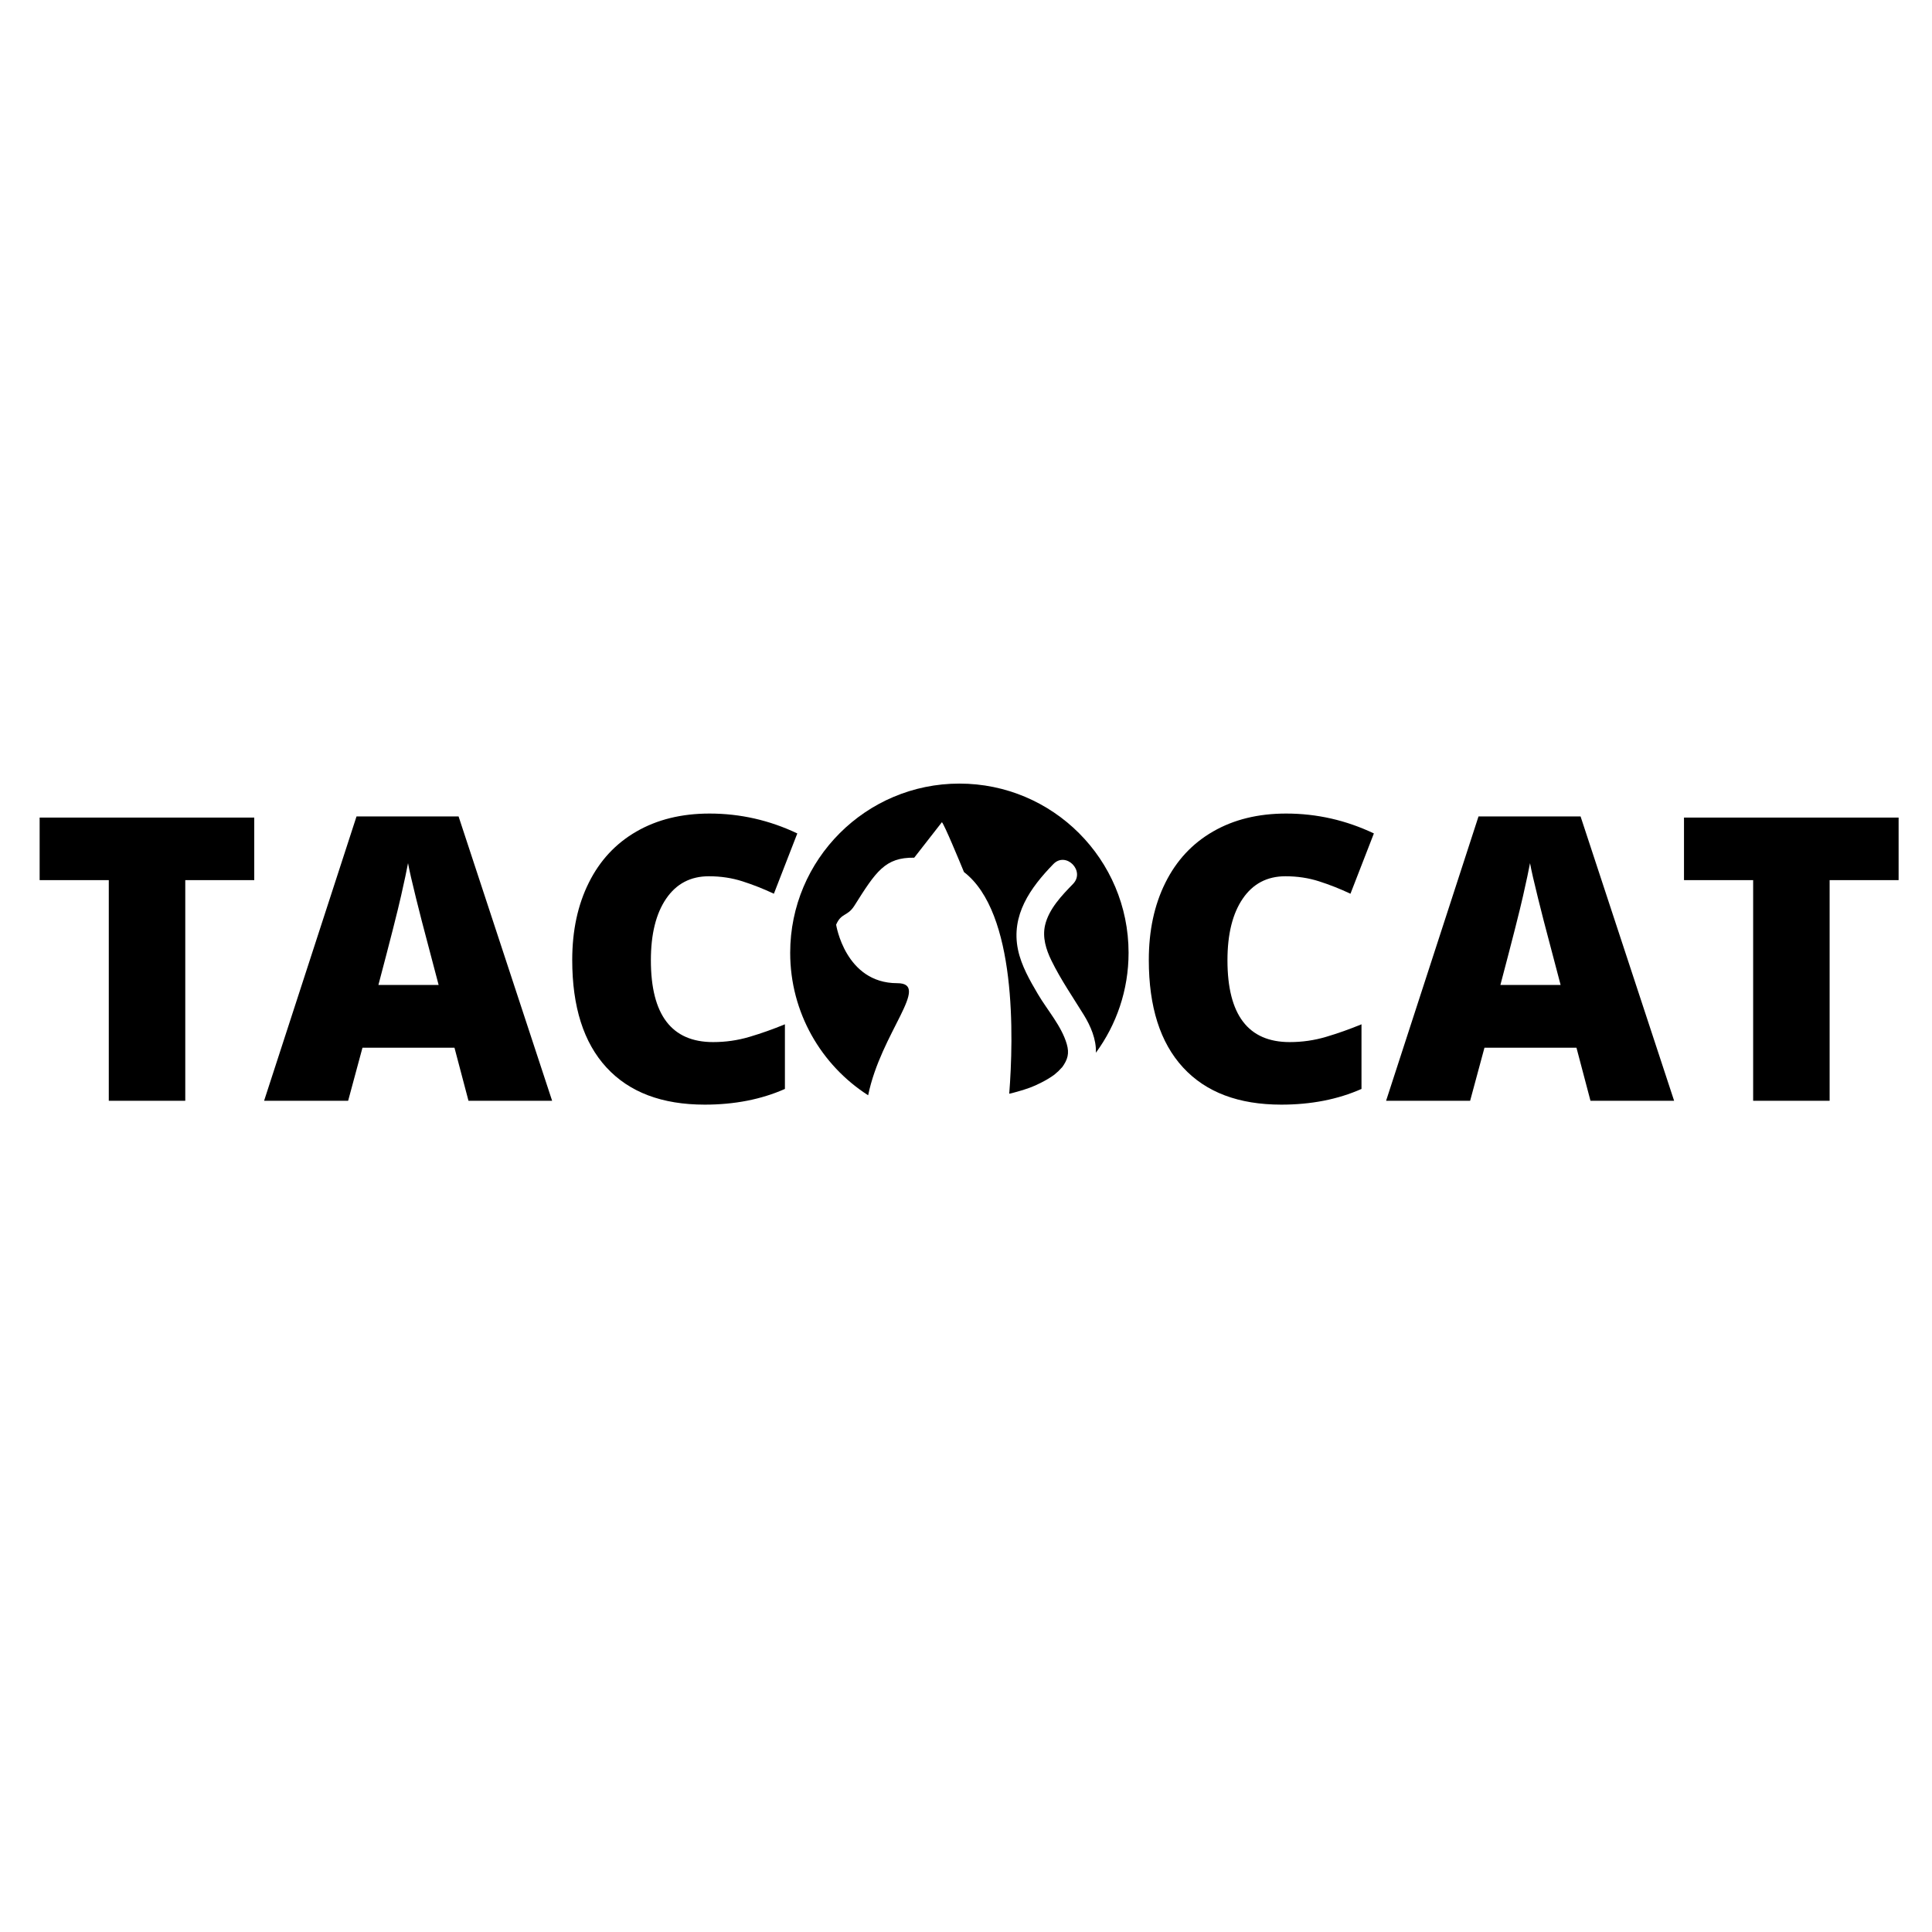
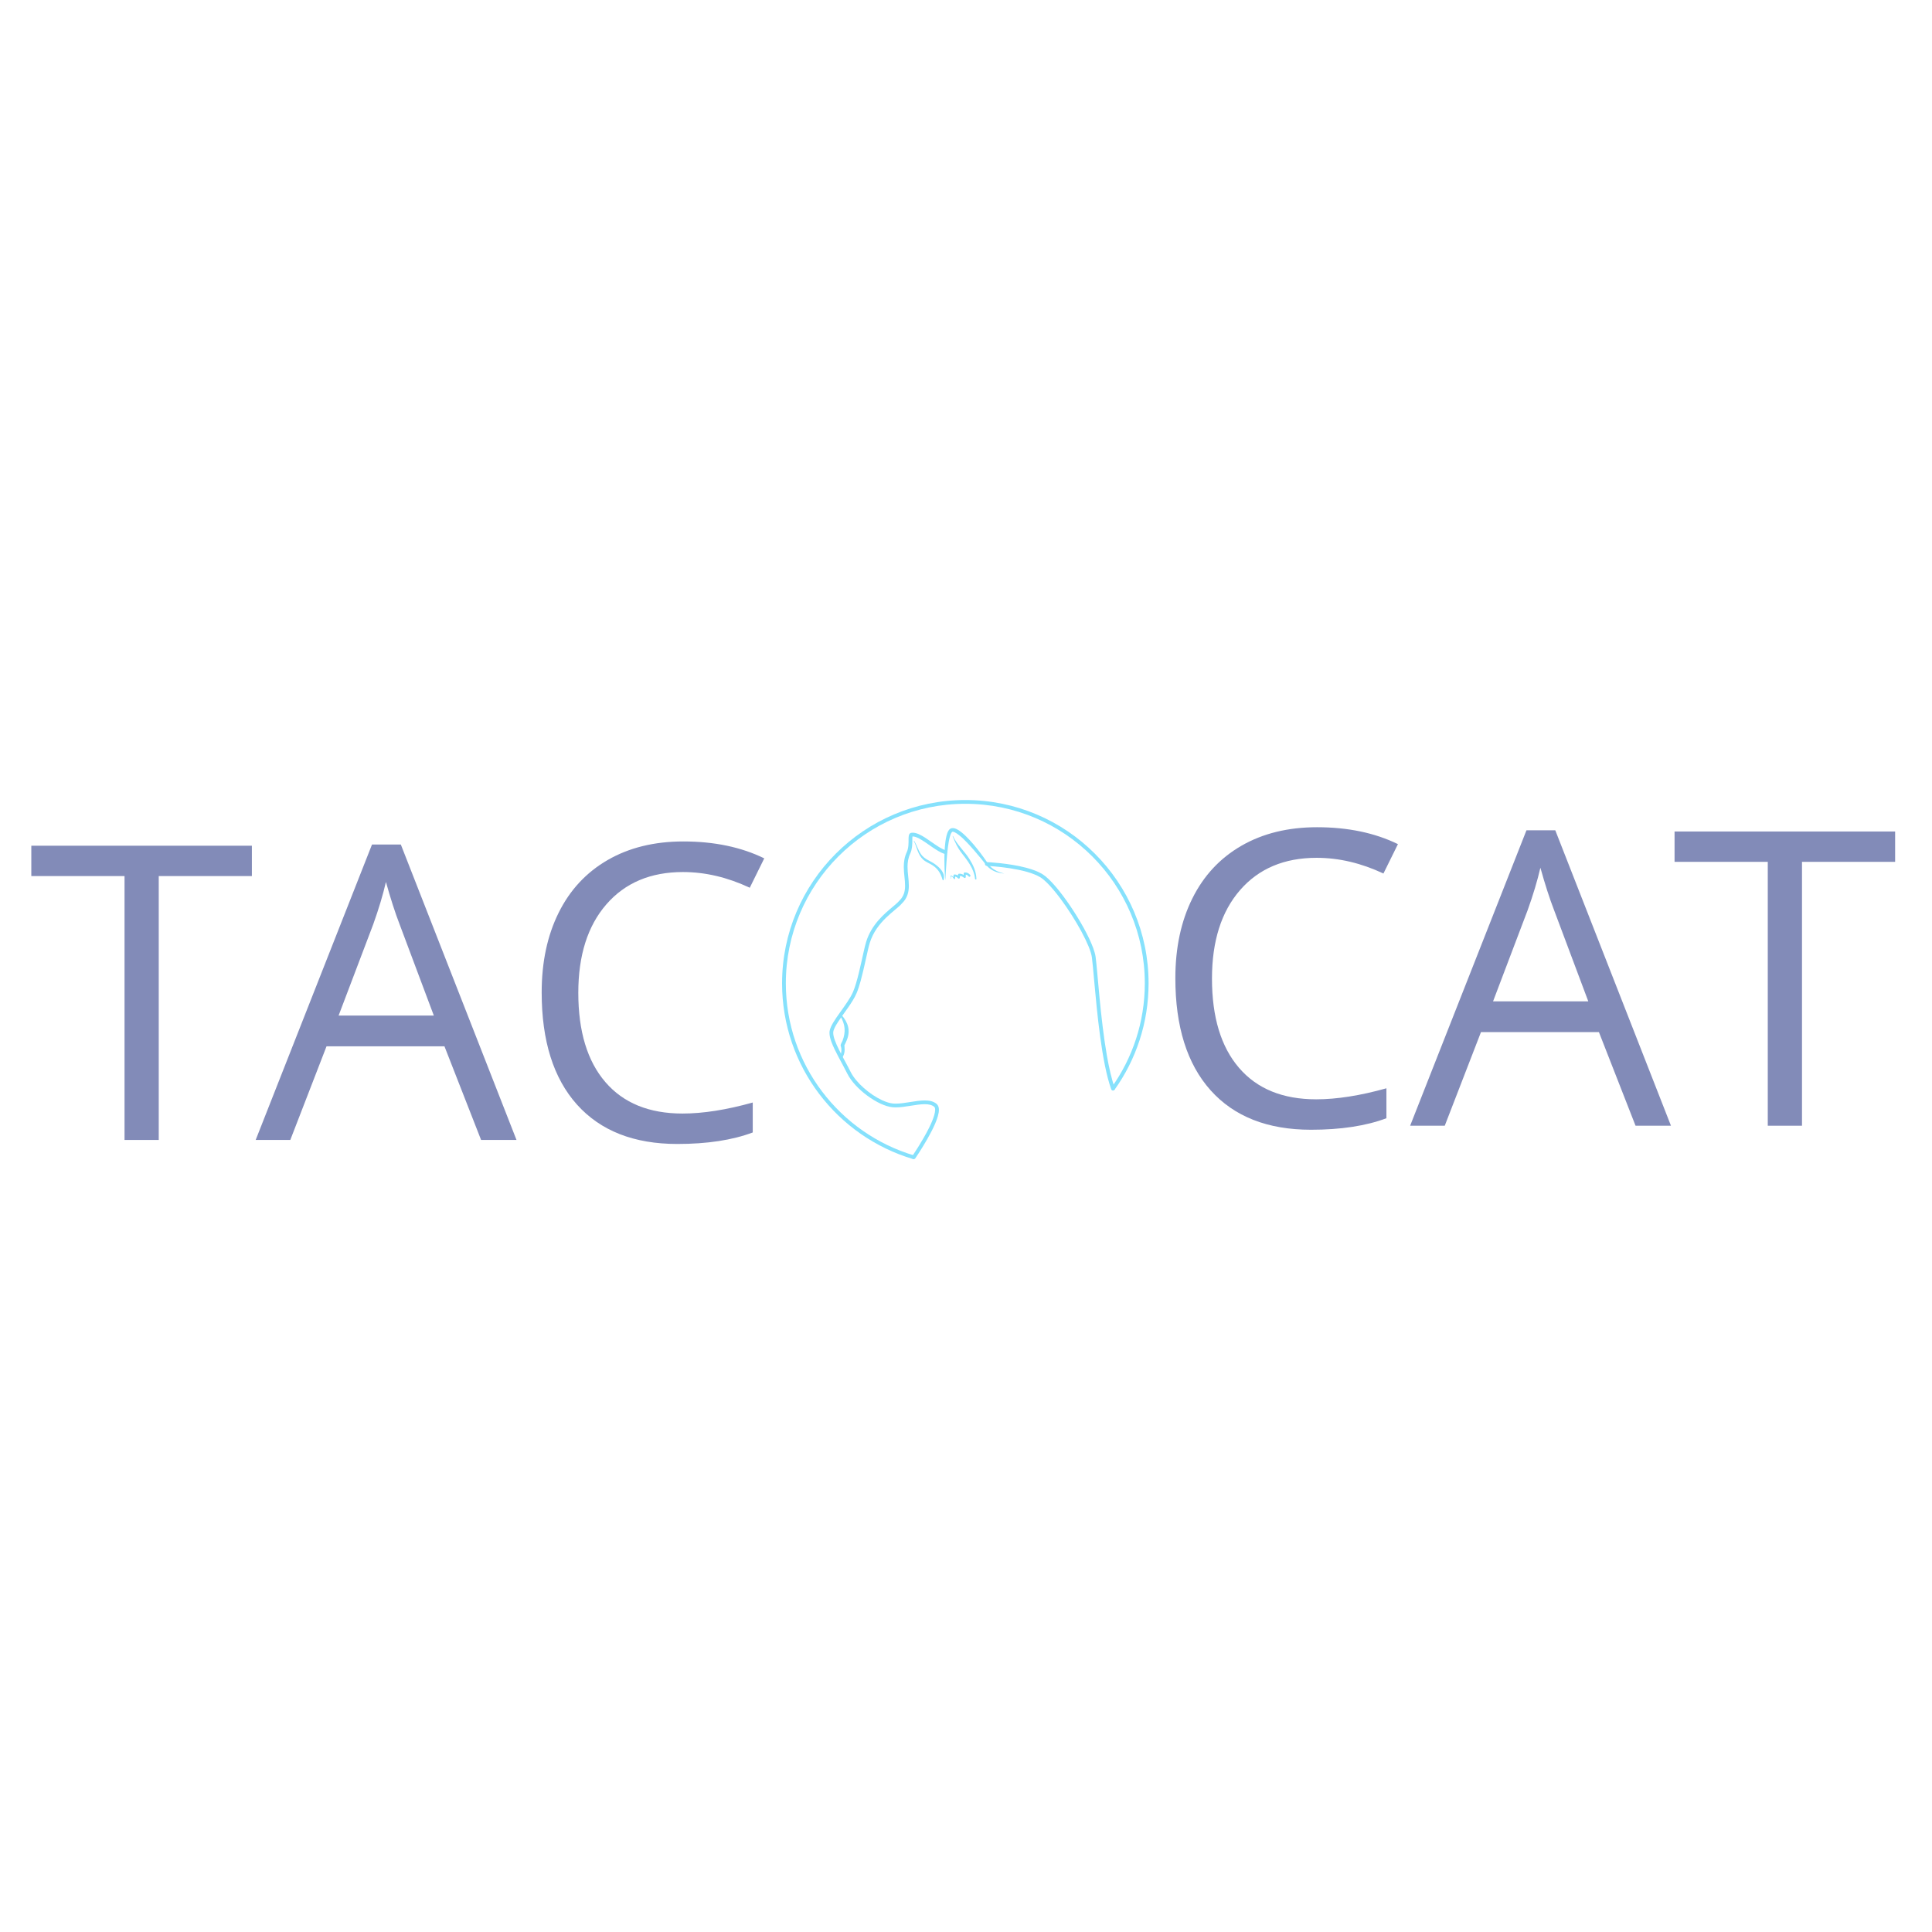
- <svg xmlns="http://www.w3.org/2000/svg" xmlns:xlink="http://www.w3.org/1999/xlink" width="375pt" height="375pt" viewBox="0 0 375 375" version="1.2">
+ <svg xmlns="http://www.w3.org/2000/svg" width="375pt" zoomAndPan="magnify" viewBox="0 0 375 375" height="375pt" preserveAspectRatio="xMidYMid meet" version="1.2">
  <defs>
-     <g>
-       <symbol overflow="visible" id="glyph0-0">
-         <path style="stroke:none;" d="M 6.547 -54.969 L 38.203 -54.969 L 38.203 0 L 6.547 0 Z M 10.484 -3.906 L 34.25 -3.906 L 34.25 -51.062 L 10.484 -51.062 Z M 10.484 -3.906 " />
-       </symbol>
-       <symbol overflow="visible" id="glyph0-1">
-         <path style="stroke:none;" d="M 30.188 0 L 15.344 0 L 15.344 -42.828 L 1.922 -42.828 L 1.922 -54.969 L 43.578 -54.969 L 43.578 -42.828 L 30.188 -42.828 Z M 30.188 0 " />
-       </symbol>
-       <symbol overflow="visible" id="glyph0-2">
-         <path style="stroke:none;" d="M 39.672 0 L 36.953 -10.297 L 19.094 -10.297 L 16.312 0 L 0 0 L 17.938 -55.188 L 37.75 -55.188 L 55.906 0 Z M 33.875 -22.484 L 31.5 -31.5 C 30.957 -33.508 30.289 -36.102 29.5 -39.281 C 28.707 -42.469 28.188 -44.75 27.938 -46.125 C 27.707 -44.852 27.258 -42.75 26.594 -39.812 C 25.938 -36.883 24.469 -31.109 22.188 -22.484 Z M 33.875 -22.484 " />
-       </symbol>
-       <symbol overflow="visible" id="glyph0-3">
-         <path style="stroke:none;" d="M 30.422 -43.578 C 26.879 -43.578 24.117 -42.129 22.141 -39.234 C 20.16 -36.336 19.172 -32.348 19.172 -27.266 C 19.172 -16.68 23.195 -11.391 31.25 -11.391 C 33.676 -11.391 36.031 -11.727 38.312 -12.406 C 40.594 -13.082 42.883 -13.895 45.188 -14.844 L 45.188 -2.297 C 40.602 -0.266 35.414 0.75 29.625 0.75 C 21.332 0.75 14.973 -1.656 10.547 -6.469 C 6.117 -11.281 3.906 -18.234 3.906 -27.328 C 3.906 -33.023 4.977 -38.023 7.125 -42.328 C 9.27 -46.641 12.352 -49.953 16.375 -52.266 C 20.395 -54.586 25.125 -55.75 30.562 -55.75 C 36.508 -55.75 42.188 -54.461 47.594 -51.891 L 43.047 -40.188 C 41.016 -41.145 38.984 -41.945 36.953 -42.594 C 34.922 -43.25 32.742 -43.578 30.422 -43.578 Z M 30.422 -43.578 " />
-       </symbol>
+     <g />
+     <clipPath xml:id="clip1" id="clip1">
+       <path d="M 151.758 155.277 L 223 155.277 L 223 225 L 151.758 225 Z M 151.758 155.277 " />
+     </clipPath>
+   </defs>
+   <g xml:id="surface1" id="surface1">
+     <path style=" stroke:none;fill-rule:nonzero;fill:rgb(52.55%,88.239%,98.819%);fill-opacity:1;" d="M 177.656 224.836 C 177.656 224.832 178.793 223.18 179.93 221.191 C 180.504 220.195 181.074 219.117 181.508 218.109 C 181.723 217.605 181.906 217.117 182.035 216.668 C 182.164 216.215 182.242 215.797 182.242 215.414 C 182.242 215.195 182.215 214.988 182.148 214.793 C 182.082 214.598 181.969 214.418 181.809 214.277 C 181.496 214.012 181.129 213.84 180.738 213.734 C 180.344 213.633 179.922 213.594 179.484 213.594 C 178.59 213.594 177.613 213.754 176.641 213.91 C 175.672 214.062 174.707 214.215 173.867 214.215 C 173.684 214.215 173.504 214.207 173.332 214.191 C 172.727 214.137 171.984 213.91 171.199 213.543 C 170.023 213 168.758 212.152 167.66 211.176 C 166.559 210.203 165.629 209.102 165.113 208.066 C 164.414 206.668 163.559 205.176 162.883 203.82 C 162.543 203.141 162.254 202.5 162.047 201.926 C 161.84 201.355 161.727 200.855 161.727 200.48 C 161.727 200.398 161.734 200.32 161.742 200.254 C 161.766 200.086 161.832 199.879 161.938 199.641 C 162.117 199.223 162.418 198.723 162.777 198.18 C 163.32 197.367 164 196.457 164.637 195.535 C 165.273 194.613 165.871 193.684 166.25 192.805 C 166.531 192.141 166.797 191.324 167.043 190.438 C 167.41 189.105 167.742 187.617 168.039 186.281 C 168.336 184.941 168.598 183.746 168.816 183.035 C 169.461 180.926 170.73 179.344 171.98 178.129 C 172.605 177.52 173.227 177.004 173.762 176.555 C 174.297 176.105 174.746 175.734 175.043 175.375 L 174.758 175.145 L 175.012 175.406 C 175.562 174.883 175.922 174.312 176.129 173.719 C 176.34 173.125 176.406 172.516 176.406 171.906 C 176.406 170.695 176.152 169.465 176.152 168.242 C 176.156 167.383 176.273 166.539 176.672 165.688 C 177.059 164.855 177.074 163.941 177.082 163.242 C 177.082 162.898 177.078 162.598 177.102 162.422 C 177.105 162.379 177.113 162.344 177.121 162.32 L 177.129 162.285 L 177.133 162.285 L 177.012 162.223 L 177.094 162.324 C 177.121 162.305 177.129 162.285 177.133 162.285 L 177.012 162.223 L 177.094 162.324 L 176.973 162.168 L 177 162.367 C 177.031 162.363 177.07 162.344 177.094 162.324 L 176.973 162.168 L 177 162.367 C 177.047 162.359 177.098 162.355 177.152 162.355 C 177.48 162.352 177.922 162.5 178.41 162.758 C 179.152 163.145 179.996 163.766 180.844 164.352 C 181.695 164.938 182.543 165.492 183.363 165.75 C 183.555 165.809 183.762 165.703 183.82 165.508 C 183.879 165.316 183.773 165.113 183.582 165.051 C 183.137 164.914 182.621 164.641 182.082 164.297 C 181.273 163.789 180.41 163.133 179.578 162.598 C 179.16 162.332 178.75 162.094 178.348 161.918 C 177.941 161.742 177.547 161.625 177.152 161.625 C 177.066 161.625 176.98 161.633 176.895 161.645 C 176.805 161.656 176.707 161.695 176.637 161.754 C 176.57 161.809 176.523 161.875 176.488 161.934 C 176.43 162.051 176.402 162.16 176.387 162.273 C 176.355 162.473 176.355 162.691 176.352 162.938 C 176.352 163.305 176.355 163.727 176.312 164.152 C 176.273 164.578 176.184 165.004 176.012 165.379 C 175.555 166.348 175.426 167.32 175.426 168.242 C 175.426 169.559 175.68 170.797 175.676 171.906 C 175.676 172.465 175.617 172.984 175.441 173.473 C 175.27 173.961 174.984 174.426 174.508 174.879 L 174.477 174.91 C 174.258 175.18 173.828 175.551 173.293 175.996 C 172.492 176.664 171.461 177.523 170.496 178.633 C 169.535 179.746 168.637 181.121 168.117 182.82 C 167.961 183.332 167.793 184.035 167.613 184.84 C 167.336 186.051 167.031 187.504 166.688 188.891 C 166.348 190.273 165.973 191.594 165.578 192.516 C 165.059 193.73 164 195.184 163.031 196.539 C 162.547 197.215 162.086 197.871 161.727 198.477 C 161.547 198.781 161.391 199.07 161.27 199.348 C 161.148 199.625 161.059 199.891 161.023 200.148 C 161.004 200.258 161 200.367 161 200.48 C 161 200.992 161.141 201.559 161.359 202.176 C 161.691 203.098 162.211 204.133 162.773 205.199 C 163.336 206.266 163.945 207.363 164.461 208.395 C 165.234 209.934 166.727 211.477 168.371 212.691 C 169.195 213.297 170.059 213.816 170.895 214.207 C 171.73 214.594 172.539 214.852 173.266 214.918 C 173.465 214.938 173.664 214.945 173.867 214.945 C 174.793 214.945 175.785 214.785 176.758 214.629 C 177.727 214.473 178.676 214.324 179.484 214.324 C 179.879 214.324 180.242 214.359 180.551 214.441 C 180.859 214.523 181.121 214.652 181.332 214.832 C 181.387 214.879 181.426 214.938 181.461 215.031 C 181.492 215.125 181.512 215.254 181.512 215.414 C 181.512 215.691 181.449 216.055 181.332 216.465 C 181.125 217.184 180.754 218.055 180.316 218.938 C 179.652 220.27 178.836 221.645 178.188 222.684 C 177.859 223.203 177.578 223.637 177.375 223.941 C 177.273 224.098 177.191 224.219 177.137 224.297 C 177.082 224.379 177.051 224.422 177.051 224.422 C 176.938 224.59 176.98 224.816 177.148 224.93 C 177.312 225.043 177.539 225.004 177.656 224.836 " />
+     <path style=" stroke:none;fill-rule:nonzero;fill:rgb(52.55%,88.239%,98.819%);fill-opacity:1;" d="M 183.48 170.859 C 183.48 170.859 183.441 170.492 183.398 169.844 C 183.359 169.195 183.309 168.266 183.309 167.152 C 183.305 166.594 183.309 165.988 183.34 165.348 C 183.371 164.707 183.41 164.031 183.508 163.328 C 183.559 162.977 183.617 162.621 183.707 162.258 C 183.805 161.891 183.891 161.523 184.164 161.133 C 184.234 161.039 184.324 160.938 184.461 160.855 C 184.492 160.836 184.531 160.816 184.57 160.801 L 184.598 160.789 L 184.613 160.781 C 184.582 160.789 184.676 160.766 184.668 160.77 L 184.699 160.762 L 184.77 160.746 C 184.789 160.742 184.809 160.738 184.855 160.738 C 184.93 160.734 185.016 160.734 185.086 160.742 L 185.262 160.773 C 185.375 160.805 185.48 160.84 185.578 160.883 C 185.969 161.055 186.289 161.285 186.598 161.52 C 187.199 162.004 187.727 162.539 188.234 163.078 C 188.738 163.617 189.199 164.18 189.641 164.723 C 190.078 165.262 190.484 165.805 190.859 166.324 C 191.047 166.582 191.227 166.836 191.398 167.086 C 191.48 167.211 191.562 167.332 191.645 167.453 L 191.703 167.543 L 191.719 167.566 L 191.73 167.578 L 191.762 167.625 C 191.801 167.68 191.844 167.738 191.883 167.793 C 192.199 168.207 192.578 168.531 192.949 168.766 C 193.32 169 193.672 169.164 193.973 169.273 C 194.574 169.496 194.949 169.547 194.949 169.547 C 194.949 169.547 194.855 169.547 194.68 169.531 C 194.508 169.516 194.25 169.492 193.93 169.414 C 193.613 169.336 193.227 169.219 192.812 169.008 C 192.395 168.801 191.949 168.496 191.555 168.055 C 191.512 168 191.465 167.945 191.418 167.895 L 191.383 167.852 L 191.344 167.805 L 191.277 167.719 C 191.188 167.605 191.098 167.492 191.004 167.375 C 190.816 167.141 190.625 166.902 190.426 166.656 C 190.023 166.164 189.594 165.656 189.145 165.133 C 188.695 164.609 188.215 164.086 187.723 163.562 C 187.227 163.043 186.703 162.531 186.145 162.094 C 185.867 161.875 185.582 161.672 185.297 161.543 C 185.227 161.512 185.156 161.488 185.09 161.469 L 184.996 161.449 L 184.953 161.441 C 184.953 161.434 184.926 161.438 184.902 161.445 L 184.836 161.457 L 184.805 161.465 C 184.789 161.465 184.879 161.445 184.84 161.453 L 184.824 161.461 C 184.801 161.473 184.762 161.508 184.727 161.559 C 184.57 161.766 184.453 162.109 184.363 162.426 C 184.27 162.754 184.203 163.094 184.145 163.43 C 183.914 164.773 183.812 166.066 183.723 167.168 C 183.641 168.27 183.582 169.195 183.543 169.844 C 183.504 170.492 183.48 170.859 183.48 170.859 " />
+     <path style=" stroke:none;fill-rule:nonzero;fill:rgb(52.55%,88.239%,98.819%);fill-opacity:1;" d="M 191.527 168.062 C 191.527 168.062 191.555 168.066 191.609 168.066 C 192.016 168.09 193.895 168.199 196.035 168.531 C 197.102 168.699 198.234 168.918 199.277 169.211 C 200.316 169.504 201.27 169.867 201.961 170.301 C 202.32 170.523 202.754 170.883 203.223 171.344 C 204.043 172.152 204.98 173.277 205.926 174.555 C 207.34 176.465 208.773 178.723 209.891 180.789 C 210.445 181.82 210.922 182.809 211.281 183.676 C 211.637 184.547 211.867 185.301 211.938 185.848 C 212.059 186.742 212.199 188.371 212.383 190.398 C 212.656 193.445 213.023 197.414 213.547 201.258 C 214.074 205.109 214.758 208.832 215.688 211.438 C 215.754 211.629 215.961 211.727 216.152 211.66 C 216.344 211.59 216.441 211.383 216.375 211.191 C 215.777 209.523 215.273 207.316 214.848 204.902 C 214.215 201.281 213.758 197.18 213.418 193.645 C 213.246 191.875 213.102 190.25 212.98 188.891 C 212.859 187.535 212.754 186.449 212.66 185.75 C 212.594 185.254 212.434 184.676 212.195 184.027 C 211.371 181.766 209.629 178.648 207.738 175.855 C 206.793 174.461 205.812 173.148 204.887 172.07 C 203.961 170.992 203.098 170.148 202.348 169.68 C 201.508 169.16 200.422 168.762 199.258 168.449 C 197.512 167.98 195.594 167.703 194.105 167.543 C 192.617 167.379 191.562 167.336 191.559 167.336 C 191.355 167.324 191.188 167.48 191.176 167.684 C 191.168 167.883 191.324 168.055 191.527 168.062 " />
+     <path style=" stroke:none;fill-rule:nonzero;fill:rgb(52.55%,88.239%,98.819%);fill-opacity:1;" d="M 163.105 197.207 C 164.066 198.84 164.195 200.27 163.531 202.023 C 163.445 202.25 163.09 202.738 163.188 203.016 C 163.457 203.773 163.258 204.504 163.055 205.246 C 162.996 205.469 163.277 205.555 163.402 205.395 C 163.887 204.762 164.004 204.062 163.922 203.277 C 163.898 203.059 163.953 202.797 163.832 203.031 C 164.027 202.652 164.211 202.266 164.371 201.867 C 165.113 200.043 164.625 198.457 163.348 197.02 C 163.227 196.887 163.02 197.059 163.105 197.207 " />
+     <path style=" stroke:none;fill-rule:nonzero;fill:rgb(52.55%,88.239%,98.819%);fill-opacity:1;" d="M 188.312 169.828 C 188.008 169.492 187.715 169.324 187.258 169.34 C 187.156 169.344 187.039 169.434 187.051 169.547 C 187.062 169.641 187.059 169.734 187.051 169.828 C 186.785 169.668 186.508 169.574 186.164 169.586 C 186.055 169.586 185.949 169.676 185.957 169.789 C 185.957 169.84 185.945 169.887 185.941 169.934 C 185.742 169.805 185.527 169.738 185.25 169.734 C 185.156 169.73 185.07 169.816 185.07 169.91 C 185.074 170.02 185.078 170.117 185.082 170.215 C 184.938 170.109 184.781 170.02 184.605 169.93 C 184.57 169.914 184.535 169.934 184.531 169.973 C 184.512 170.156 184.496 170.336 184.484 170.52 C 184.48 170.566 184.559 170.566 184.555 170.52 C 184.543 169.688 184.984 170.328 185.145 170.582 C 185.207 170.684 185.383 170.648 185.375 170.52 C 185.371 170.391 185.391 170.262 185.406 170.137 C 185.617 170.199 185.801 170.309 185.957 170.484 C 186.055 170.594 186.27 170.543 186.301 170.391 C 186.324 170.254 186.344 170.137 186.355 170.012 C 186.66 170.051 186.898 170.195 187.152 170.395 C 187.273 170.484 187.477 170.363 187.461 170.215 C 187.445 170.066 187.457 169.918 187.461 169.77 C 187.699 169.812 187.887 169.926 188.023 170.117 C 188.203 170.312 188.492 170.023 188.312 169.828 " />
+     <path style=" stroke:none;fill-rule:nonzero;fill:rgb(52.55%,88.239%,98.819%);fill-opacity:1;" d="M 188.16 166.727 C 187.215 165.215 185.703 163.914 184.977 162.289 C 184.961 162.254 184.895 162.277 184.91 162.316 C 185.371 163.488 185.852 164.539 186.625 165.539 C 187.805 167.062 189.055 168.594 189.25 170.582 C 189.266 170.754 189.527 170.762 189.523 170.582 C 189.469 169.141 188.914 167.938 188.16 166.727 " />
+     <path style=" stroke:none;fill-rule:nonzero;fill:rgb(52.55%,88.239%,98.819%);fill-opacity:1;" d="M 181.484 167.738 C 180.551 167.059 179.465 166.809 178.77 165.812 C 178.227 165.035 177.949 164.023 177.438 163.203 C 177.414 163.16 177.352 163.195 177.375 163.238 C 178.02 164.5 178.102 165.848 179.191 166.852 C 179.676 167.301 180.379 167.555 180.938 167.906 C 182.062 168.613 182.605 169.539 182.961 170.789 C 182.988 170.887 183.133 170.891 183.16 170.789 C 183.508 169.461 182.473 168.465 181.484 167.738 " />
+     <g clip-rule="nonzero" clip-path="url(#clip1)">
+       <path style=" stroke:none;fill-rule:nonzero;fill:rgb(52.55%,88.239%,98.819%);fill-opacity:1;" d="M 177.457 224.281 C 163.047 220.008 152.531 206.664 152.531 190.863 C 152.531 181.238 156.43 172.527 162.734 166.223 C 169.039 159.914 177.746 156.016 187.371 156.016 C 196.992 156.016 205.699 159.914 212.004 166.223 C 218.309 172.527 222.207 181.238 222.207 190.863 C 222.207 198.41 219.809 205.395 215.734 211.102 L 216.328 211.527 C 220.488 205.703 222.938 198.566 222.938 190.863 C 222.938 171.211 207.012 155.285 187.371 155.285 C 167.727 155.285 151.801 171.211 151.801 190.863 C 151.801 206.996 162.535 220.621 177.25 224.98 L 177.457 224.281 " />
    </g>
-   </defs>
-   <g id="surface1">
-     <path style=" stroke:none;fill-rule:nonzero;fill:rgb(0%,0%,0%);fill-opacity:1;" d="M 174.152 190.836 C 164.055 190.836 162.293 179.48 162.293 179.48 C 163.301 177.137 164.488 177.93 165.836 175.797 C 170.012 169.172 171.789 166.398 177.449 166.477 L 182.824 159.586 C 183.305 160.066 186.301 167.301 187.105 169.262 C 197.348 177.133 196.742 201.352 195.891 212.297 C 196.418 212.176 196.945 212.039 197.461 211.891 C 199.344 211.355 200.516 210.945 202.004 210.184 C 202.93 209.715 203.84 209.199 204.676 208.574 C 204.625 208.605 205.305 208.035 205.449 207.895 C 205.598 207.75 206.293 206.98 206.129 207.203 C 207.246 205.664 207.59 204.477 207.055 202.637 C 206.039 199.152 203.305 196.09 201.477 192.992 C 199.898 190.316 198.238 187.422 197.594 184.348 C 196.191 177.637 199.98 172.324 204.457 167.715 C 206.898 165.199 210.707 169.062 208.273 171.57 C 206.094 173.812 203.594 176.41 202.852 179.559 C 202.301 181.918 203.02 184.277 204.082 186.445 C 205.887 190.129 208.219 193.512 210.367 196.992 C 211.684 199.129 212.82 201.754 212.711 204.336 C 216.699 198.898 219.055 192.191 219.055 184.934 C 219.055 166.801 204.352 152.094 186.215 152.094 C 168.082 152.098 153.375 166.801 153.375 184.934 C 153.375 196.551 159.406 206.758 168.508 212.594 C 170.992 200.418 180.816 190.836 174.152 190.836 " />
-     <path style=" stroke:none;fill-rule:nonzero;fill:rgb(0%,0%,0%);fill-opacity:1;" d="M 185.824 217.766 C 185.953 217.77 186.082 217.773 186.215 217.773 C 186.348 217.773 186.477 217.77 186.609 217.766 L 185.824 217.766 " />
-     <g style="fill:rgb(0%,0%,0%);fill-opacity:1;">
-       <use xlink:href="#glyph0-1" x="5.772" y="213.66" />
+     <g style="fill:rgb(50.98%,54.509%,72.159%);fill-opacity:1;">
+       <g transform="translate(5.374854, 221.2628)">
+         <path style="stroke:none;" d="M 25.438 0 L 18.797 0 L 18.797 -51.219 L 0.703 -51.219 L 0.703 -57.109 L 43.516 -57.109 L 43.516 -51.219 L 25.438 -51.219 Z M 25.438 0 " />
+       </g>
    </g>
-     <g style="fill:rgb(0%,0%,0%);fill-opacity:1;">
-       <use xlink:href="#glyph0-2" x="51.261" y="213.66" />
+     <g style="fill:rgb(50.98%,54.509%,72.159%);fill-opacity:1;">
+       <g transform="translate(49.62834, 221.2628)">
+         <path style="stroke:none;" d="M 43.75 0 L 36.641 -18.172 L 13.75 -18.172 L 6.719 0 L 0 0 L 22.578 -57.344 L 28.172 -57.344 L 50.625 0 Z M 34.578 -24.141 L 27.938 -41.844 C 27.07 -44.082 26.188 -46.828 25.281 -50.078 C 24.707 -47.578 23.883 -44.832 22.812 -41.844 L 16.094 -24.141 Z M 34.578 -24.141 " />
+       </g>
    </g>
-     <g style="fill:rgb(0%,0%,0%);fill-opacity:1;">
-       <use xlink:href="#glyph0-3" x="107.163" y="213.66" />
+     <g style="fill:rgb(50.98%,54.509%,72.159%);fill-opacity:1;">
+       <g transform="translate(100.2484, 221.2628)">
+         <path style="stroke:none;" d="M 32.312 -52 C 26.031 -52 21.07 -49.906 17.438 -45.719 C 13.812 -41.539 12 -35.82 12 -28.562 C 12 -21.082 13.75 -15.305 17.25 -11.234 C 20.75 -7.16 25.742 -5.125 32.234 -5.125 C 36.211 -5.125 40.754 -5.836 45.859 -7.266 L 45.859 -1.453 C 41.898 0.035 37.02 0.781 31.219 0.781 C 22.801 0.781 16.305 -1.77 11.734 -6.875 C 7.172 -11.977 4.891 -19.234 4.891 -28.641 C 4.891 -34.523 5.988 -39.68 8.188 -44.109 C 10.383 -48.535 13.562 -51.945 17.719 -54.344 C 21.875 -56.738 26.766 -57.938 32.391 -57.938 C 38.379 -57.938 43.613 -56.844 48.094 -54.656 L 45.281 -48.953 C 40.957 -50.984 36.633 -52 32.312 -52 Z M 32.312 -52 " />
+       </g>
    </g>
-     <g style="fill:rgb(0%,0%,0%);fill-opacity:1;">
-       <use xlink:href="#glyph0-3" x="219.077" y="213.66" />
+     <g style="fill:rgb(50.98%,54.509%,72.159%);fill-opacity:1;">
+       <g transform="translate(223.2437, 218.5019)">
+         <path style="stroke:none;" d="M 32.312 -52 C 26.031 -52 21.07 -49.906 17.438 -45.719 C 13.812 -41.539 12 -35.82 12 -28.562 C 12 -21.082 13.75 -15.305 17.25 -11.234 C 20.75 -7.16 25.742 -5.125 32.234 -5.125 C 36.211 -5.125 40.754 -5.836 45.859 -7.266 L 45.859 -1.453 C 41.898 0.035 37.02 0.781 31.219 0.781 C 22.801 0.781 16.305 -1.77 11.734 -6.875 C 7.172 -11.977 4.891 -19.234 4.891 -28.641 C 4.891 -34.523 5.988 -39.68 8.188 -44.109 C 10.383 -48.535 13.562 -51.945 17.719 -54.344 C 21.875 -56.738 26.766 -57.938 32.391 -57.938 C 38.379 -57.938 43.613 -56.844 48.094 -54.656 L 45.281 -48.953 C 40.957 -50.984 36.633 -52 32.312 -52 Z M 32.312 -52 " />
+       </g>
    </g>
-     <g style="fill:rgb(0%,0%,0%);fill-opacity:1;">
-       <use xlink:href="#glyph0-2" x="269.039" y="213.66" />
+     <g style="fill:rgb(50.98%,54.509%,72.159%);fill-opacity:1;">
+       <g transform="translate(273.7075, 218.5019)">
+         <path style="stroke:none;" d="M 43.75 0 L 36.641 -18.172 L 13.75 -18.172 L 6.719 0 L 0 0 L 22.578 -57.344 L 28.172 -57.344 L 50.625 0 Z M 34.578 -24.141 L 27.938 -41.844 C 27.07 -44.082 26.188 -46.828 25.281 -50.078 C 24.707 -47.578 23.883 -44.832 22.812 -41.844 L 16.094 -24.141 Z M 34.578 -24.141 " />
+       </g>
    </g>
-     <g style="fill:rgb(0%,0%,0%);fill-opacity:1;">
-       <use xlink:href="#glyph0-1" x="324.941" y="213.66" />
+     <g style="fill:rgb(50.98%,54.509%,72.159%);fill-opacity:1;">
+       <g transform="translate(324.3276, 218.5019)">
+         <path style="stroke:none;" d="M 25.438 0 L 18.797 0 L 18.797 -51.219 L 0.703 -51.219 L 0.703 -57.109 L 43.516 -57.109 L 43.516 -51.219 L 25.438 -51.219 Z M 25.438 0 " />
+       </g>
+     </g>
+     <g style="fill:rgb(100%,100%,100%);fill-opacity:1;">
+       <g transform="translate(94.59961, 245.1613)">
+         <path style="stroke:none;" d="M 9.844 0 L 8.25 -4.094 L 3.094 -4.094 L 1.516 0 L 0 0 L 5.078 -12.906 L 6.344 -12.906 L 11.391 0 Z M 7.781 -5.438 L 6.281 -9.406 C 6.094 -9.914 5.895 -10.535 5.688 -11.266 C 5.562 -10.703 5.379 -10.082 5.141 -9.406 L 3.625 -5.438 Z M 7.781 -5.438 " />
+       </g>
+       <g transform="translate(105.9902, 245.1613)">
+         <path style="stroke:none;" d="" />
+       </g>
+       <g transform="translate(110.666, 245.1613)">
+         <path style="stroke:none;" d="M 9.922 -9.109 C 9.922 -7.805 9.473 -6.801 8.578 -6.094 C 7.691 -5.395 6.422 -5.047 4.766 -5.047 L 3.266 -5.047 L 3.266 0 L 1.766 0 L 1.766 -12.844 L 5.094 -12.844 C 8.312 -12.844 9.922 -11.598 9.922 -9.109 Z M 3.266 -6.344 L 4.609 -6.344 C 5.93 -6.344 6.891 -6.555 7.484 -6.984 C 8.078 -7.41 8.375 -8.094 8.375 -9.031 C 8.375 -9.883 8.094 -10.52 7.531 -10.938 C 6.977 -11.352 6.113 -11.562 4.938 -11.562 L 3.266 -11.562 Z M 3.266 -6.344 " />
+       </g>
+       <g transform="translate(121.5029, 245.1613)">
+         <path style="stroke:none;" d="M 7.469 0 L 7.188 -1.375 L 7.109 -1.375 C 6.629 -0.77 6.148 -0.359 5.672 -0.141 C 5.191 0.066 4.598 0.172 3.891 0.172 C 2.93 0.172 2.18 -0.07 1.641 -0.562 C 1.098 -1.051 0.828 -1.75 0.828 -2.656 C 0.828 -4.602 2.383 -5.625 5.5 -5.719 L 7.125 -5.781 L 7.125 -6.375 C 7.125 -7.125 6.961 -7.68 6.641 -8.047 C 6.316 -8.41 5.797 -8.594 5.078 -8.594 C 4.273 -8.594 3.367 -8.344 2.359 -7.844 L 1.906 -8.969 C 2.383 -9.227 2.906 -9.43 3.469 -9.578 C 4.031 -9.723 4.598 -9.797 5.172 -9.797 C 6.316 -9.797 7.164 -9.539 7.719 -9.031 C 8.27 -8.52 8.547 -7.703 8.547 -6.578 L 8.547 0 Z M 4.172 -1.031 C 5.078 -1.031 5.789 -1.273 6.312 -1.766 C 6.832 -2.266 7.094 -2.969 7.094 -3.875 L 7.094 -4.734 L 5.641 -4.672 C 4.473 -4.629 3.633 -4.445 3.125 -4.125 C 2.613 -3.812 2.359 -3.316 2.359 -2.641 C 2.359 -2.117 2.516 -1.719 2.828 -1.438 C 3.148 -1.164 3.598 -1.031 4.172 -1.031 Z M 4.172 -1.031 " />
+       </g>
+       <g transform="translate(131.5137, 245.1613)">
+         <path style="stroke:none;" d="M 3 0 L 1.547 0 L 1.547 -13.672 L 3 -13.672 Z M 3 0 " />
+       </g>
+       <g transform="translate(136.0664, 245.1613)">
+         <path style="stroke:none;" d="M 3 0 L 1.547 0 L 1.547 -9.641 L 3 -9.641 Z M 1.422 -12.25 C 1.422 -12.582 1.504 -12.82 1.672 -12.969 C 1.836 -13.125 2.039 -13.203 2.281 -13.203 C 2.52 -13.203 2.723 -13.125 2.891 -12.969 C 3.055 -12.812 3.141 -12.57 3.141 -12.25 C 3.141 -11.914 3.055 -11.664 2.891 -11.5 C 2.723 -11.344 2.52 -11.266 2.281 -11.266 C 2.039 -11.266 1.836 -11.344 1.672 -11.5 C 1.504 -11.664 1.422 -11.914 1.422 -12.25 Z M 1.422 -12.25 " />
+       </g>
+       <g transform="translate(140.6191, 245.1613)">
+         <path style="stroke:none;" d="M 8.141 0 L 8.141 -6.234 C 8.141 -7.016 7.957 -7.598 7.594 -7.984 C 7.238 -8.367 6.68 -8.562 5.922 -8.562 C 4.91 -8.562 4.172 -8.289 3.703 -7.75 C 3.234 -7.207 3 -6.305 3 -5.047 L 3 0 L 1.547 0 L 1.547 -9.641 L 2.734 -9.641 L 2.969 -8.312 L 3.047 -8.312 C 3.336 -8.789 3.754 -9.16 4.297 -9.422 C 4.836 -9.68 5.438 -9.812 6.094 -9.812 C 7.258 -9.812 8.133 -9.531 8.719 -8.969 C 9.301 -8.406 9.594 -7.508 9.594 -6.281 L 9.594 0 Z M 8.141 0 " />
+       </g>
+       <g transform="translate(151.667, 245.1613)">
+         <path style="stroke:none;" d="M 8.109 -1.297 L 8.031 -1.297 C 7.352 -0.316 6.344 0.172 5 0.172 C 3.738 0.172 2.758 -0.254 2.062 -1.109 C 1.363 -1.973 1.016 -3.203 1.016 -4.797 C 1.016 -6.379 1.363 -7.609 2.062 -8.484 C 2.77 -9.367 3.75 -9.812 5 -9.812 C 6.312 -9.812 7.312 -9.336 8 -8.391 L 8.125 -8.391 L 8.062 -9.078 L 8.031 -9.75 L 8.031 -13.672 L 9.484 -13.672 L 9.484 0 L 8.297 0 Z M 5.188 -1.047 C 6.188 -1.047 6.91 -1.316 7.359 -1.859 C 7.805 -2.398 8.031 -3.273 8.031 -4.484 L 8.031 -4.797 C 8.031 -6.16 7.801 -7.133 7.344 -7.719 C 6.883 -8.301 6.16 -8.594 5.172 -8.594 C 4.316 -8.594 3.66 -8.258 3.203 -7.594 C 2.742 -6.926 2.516 -5.984 2.516 -4.766 C 2.516 -3.535 2.738 -2.609 3.188 -1.984 C 3.645 -1.359 4.312 -1.047 5.188 -1.047 Z M 5.188 -1.047 " />
+       </g>
+       <g transform="translate(162.6973, 245.1613)">
+         <path style="stroke:none;" d="M 5.938 -9.812 C 6.363 -9.812 6.75 -9.773 7.094 -9.703 L 6.891 -8.344 C 6.492 -8.438 6.145 -8.484 5.844 -8.484 C 5.062 -8.484 4.391 -8.164 3.828 -7.531 C 3.273 -6.895 3 -6.109 3 -5.172 L 3 0 L 1.547 0 L 1.547 -9.641 L 2.75 -9.641 L 2.922 -7.844 L 2.984 -7.844 C 3.348 -8.477 3.781 -8.961 4.281 -9.297 C 4.781 -9.641 5.332 -9.812 5.938 -9.812 Z M 5.938 -9.812 " />
+       </g>
+       <g transform="translate(170.0449, 245.1613)">
+         <path style="stroke:none;" d="M 9.859 -4.828 C 9.859 -3.254 9.461 -2.023 8.672 -1.141 C 7.879 -0.266 6.785 0.172 5.391 0.172 C 4.535 0.172 3.77 -0.023 3.094 -0.422 C 2.426 -0.828 1.91 -1.41 1.547 -2.172 C 1.191 -2.93 1.016 -3.816 1.016 -4.828 C 1.016 -6.398 1.406 -7.625 2.188 -8.5 C 2.969 -9.375 4.055 -9.812 5.453 -9.812 C 6.805 -9.812 7.879 -9.363 8.672 -8.469 C 9.461 -7.57 9.859 -6.359 9.859 -4.828 Z M 2.516 -4.828 C 2.516 -3.598 2.758 -2.66 3.25 -2.016 C 3.75 -1.367 4.477 -1.047 5.438 -1.047 C 6.383 -1.047 7.102 -1.363 7.594 -2 C 8.094 -2.645 8.344 -3.586 8.344 -4.828 C 8.344 -6.047 8.094 -6.973 7.594 -7.609 C 7.102 -8.242 6.379 -8.562 5.422 -8.562 C 4.461 -8.562 3.738 -8.25 3.25 -7.625 C 2.758 -7 2.516 -6.066 2.516 -4.828 Z M 2.516 -4.828 " />
+       </g>
+       <g transform="translate(180.917, 245.1613)">
+         <path style="stroke:none;" d="M 13.828 0 L 13.828 -6.266 C 13.828 -7.035 13.66 -7.609 13.328 -7.984 C 13.004 -8.367 12.492 -8.562 11.797 -8.562 C 10.891 -8.562 10.219 -8.301 9.781 -7.781 C 9.352 -7.258 9.141 -6.457 9.141 -5.375 L 9.141 0 L 7.688 0 L 7.688 -6.266 C 7.688 -7.035 7.52 -7.609 7.188 -7.984 C 6.863 -8.367 6.352 -8.562 5.656 -8.562 C 4.738 -8.562 4.066 -8.285 3.641 -7.734 C 3.211 -7.191 3 -6.297 3 -5.047 L 3 0 L 1.547 0 L 1.547 -9.641 L 2.734 -9.641 L 2.969 -8.312 L 3.047 -8.312 C 3.316 -8.781 3.703 -9.145 4.203 -9.406 C 4.703 -9.676 5.266 -9.812 5.891 -9.812 C 7.391 -9.812 8.375 -9.266 8.844 -8.172 L 8.906 -8.172 C 9.195 -8.68 9.613 -9.082 10.156 -9.375 C 10.707 -9.664 11.332 -9.812 12.031 -9.812 C 13.113 -9.812 13.926 -9.531 14.469 -8.969 C 15.008 -8.406 15.281 -7.508 15.281 -6.281 L 15.281 0 Z M 13.828 0 " />
+       </g>
+       <g transform="translate(197.6601, 245.1613)">
+         <path style="stroke:none;" d="M 5.609 0.172 C 4.191 0.172 3.07 -0.258 2.25 -1.125 C 1.426 -1.988 1.016 -3.191 1.016 -4.734 C 1.016 -6.285 1.395 -7.52 2.156 -8.438 C 2.926 -9.352 3.953 -9.812 5.234 -9.812 C 6.441 -9.812 7.395 -9.41 8.094 -8.609 C 8.801 -7.816 9.156 -6.77 9.156 -5.469 L 9.156 -4.547 L 2.516 -4.547 C 2.547 -3.422 2.832 -2.562 3.375 -1.969 C 3.914 -1.383 4.68 -1.094 5.672 -1.094 C 6.703 -1.094 7.727 -1.312 8.75 -1.75 L 8.75 -0.453 C 8.227 -0.223 7.738 -0.062 7.281 0.031 C 6.82 0.125 6.266 0.172 5.609 0.172 Z M 5.219 -8.594 C 4.445 -8.594 3.832 -8.336 3.375 -7.828 C 2.914 -7.328 2.645 -6.629 2.562 -5.734 L 7.594 -5.734 C 7.594 -6.66 7.383 -7.367 6.969 -7.859 C 6.562 -8.348 5.977 -8.594 5.219 -8.594 Z M 5.219 -8.594 " />
+       </g>
+       <g transform="translate(207.7588, 245.1613)">
+         <path style="stroke:none;" d="" />
+       </g>
+       <g transform="translate(212.4346, 245.1613)">
+         <path style="stroke:none;" d="M 7.266 -11.703 C 5.859 -11.703 4.742 -11.227 3.922 -10.281 C 3.109 -9.344 2.703 -8.055 2.703 -6.422 C 2.703 -4.742 3.094 -3.445 3.875 -2.531 C 4.664 -1.613 5.789 -1.156 7.25 -1.156 C 8.145 -1.156 9.164 -1.316 10.312 -1.641 L 10.312 -0.328 C 9.426 0.004 8.328 0.172 7.016 0.172 C 5.129 0.172 3.672 -0.398 2.641 -1.547 C 1.609 -2.691 1.094 -4.32 1.094 -6.438 C 1.094 -7.758 1.336 -8.922 1.828 -9.922 C 2.328 -10.922 3.047 -11.688 3.984 -12.219 C 4.922 -12.758 6.02 -13.031 7.281 -13.031 C 8.633 -13.031 9.812 -12.785 10.812 -12.297 L 10.188 -11.016 C 9.219 -11.473 8.242 -11.703 7.266 -11.703 Z M 7.266 -11.703 " />
+       </g>
+       <g transform="translate(223.79, 245.1613)">
+         <path style="stroke:none;" d="M 8.141 0 L 8.141 -6.234 C 8.141 -7.016 7.957 -7.598 7.594 -7.984 C 7.238 -8.367 6.68 -8.562 5.922 -8.562 C 4.91 -8.562 4.172 -8.285 3.703 -7.734 C 3.234 -7.191 3 -6.289 3 -5.031 L 3 0 L 1.547 0 L 1.547 -13.672 L 3 -13.672 L 3 -9.531 C 3 -9.039 2.977 -8.629 2.938 -8.297 L 3.031 -8.297 C 3.312 -8.754 3.719 -9.117 4.25 -9.391 C 4.781 -9.66 5.383 -9.797 6.062 -9.797 C 7.238 -9.797 8.117 -9.516 8.703 -8.953 C 9.297 -8.391 9.594 -7.5 9.594 -6.281 L 9.594 0 Z M 8.141 0 " />
+       </g>
+       <g transform="translate(234.8379, 245.1613)">
+         <path style="stroke:none;" d="M 5.609 0.172 C 4.191 0.172 3.07 -0.258 2.25 -1.125 C 1.426 -1.988 1.016 -3.191 1.016 -4.734 C 1.016 -6.285 1.395 -7.52 2.156 -8.438 C 2.926 -9.352 3.953 -9.812 5.234 -9.812 C 6.441 -9.812 7.395 -9.41 8.094 -8.609 C 8.801 -7.816 9.156 -6.77 9.156 -5.469 L 9.156 -4.547 L 2.516 -4.547 C 2.547 -3.422 2.832 -2.562 3.375 -1.969 C 3.914 -1.383 4.68 -1.094 5.672 -1.094 C 6.703 -1.094 7.727 -1.312 8.75 -1.75 L 8.75 -0.453 C 8.227 -0.223 7.738 -0.062 7.281 0.031 C 6.82 0.125 6.266 0.172 5.609 0.172 Z M 5.219 -8.594 C 4.445 -8.594 3.832 -8.336 3.375 -7.828 C 2.914 -7.328 2.645 -6.629 2.562 -5.734 L 7.594 -5.734 C 7.594 -6.66 7.383 -7.367 6.969 -7.859 C 6.562 -8.348 5.977 -8.594 5.219 -8.594 Z M 5.219 -8.594 " />
+       </g>
+       <g transform="translate(244.9365, 245.1613)">
+         <path style="stroke:none;" d="M 5.391 0.172 C 4.004 0.172 2.926 -0.254 2.156 -1.109 C 1.395 -1.973 1.016 -3.188 1.016 -4.75 C 1.016 -6.363 1.398 -7.609 2.172 -8.484 C 2.953 -9.367 4.062 -9.812 5.5 -9.812 C 5.957 -9.812 6.414 -9.758 6.875 -9.656 C 7.344 -9.562 7.707 -9.445 7.969 -9.312 L 7.531 -8.062 C 7.207 -8.195 6.852 -8.305 6.469 -8.391 C 6.082 -8.473 5.742 -8.516 5.453 -8.516 C 3.492 -8.516 2.516 -7.266 2.516 -4.766 C 2.516 -3.586 2.754 -2.68 3.234 -2.047 C 3.711 -1.41 4.422 -1.094 5.359 -1.094 C 6.16 -1.094 6.984 -1.27 7.828 -1.625 L 7.828 -0.328 C 7.18 0.004 6.367 0.172 5.391 0.172 Z M 5.391 0.172 " />
+       </g>
+       <g transform="translate(253.5058, 245.1613)">
+         <path style="stroke:none;" d="M 2.984 -4.938 C 3.234 -5.289 3.617 -5.758 4.141 -6.344 L 7.25 -9.641 L 8.984 -9.641 L 5.078 -5.531 L 9.25 0 L 7.484 0 L 4.094 -4.547 L 2.984 -3.609 L 2.984 0 L 1.547 0 L 1.547 -13.672 L 2.984 -13.672 L 2.984 -6.422 C 2.984 -6.098 2.961 -5.602 2.922 -4.938 Z M 2.984 -4.938 " />
+       </g>
+       <g transform="translate(262.9541, 245.1613)">
+         <path style="stroke:none;" d="M 5.609 0.172 C 4.191 0.172 3.07 -0.258 2.25 -1.125 C 1.426 -1.988 1.016 -3.191 1.016 -4.734 C 1.016 -6.285 1.395 -7.52 2.156 -8.438 C 2.926 -9.352 3.953 -9.812 5.234 -9.812 C 6.441 -9.812 7.395 -9.41 8.094 -8.609 C 8.801 -7.816 9.156 -6.77 9.156 -5.469 L 9.156 -4.547 L 2.516 -4.547 C 2.547 -3.422 2.832 -2.562 3.375 -1.969 C 3.914 -1.383 4.68 -1.094 5.672 -1.094 C 6.703 -1.094 7.727 -1.312 8.75 -1.75 L 8.75 -0.453 C 8.227 -0.223 7.738 -0.062 7.281 0.031 C 6.82 0.125 6.266 0.172 5.609 0.172 Z M 5.219 -8.594 C 4.445 -8.594 3.832 -8.336 3.375 -7.828 C 2.914 -7.328 2.645 -6.629 2.562 -5.734 L 7.594 -5.734 C 7.594 -6.66 7.383 -7.367 6.969 -7.859 C 6.562 -8.348 5.977 -8.594 5.219 -8.594 Z M 5.219 -8.594 " />
+       </g>
+       <g transform="translate(273.0527, 245.1613)">
+         <path style="stroke:none;" d="M 5.938 -9.812 C 6.363 -9.812 6.75 -9.773 7.094 -9.703 L 6.891 -8.344 C 6.492 -8.438 6.145 -8.484 5.844 -8.484 C 5.062 -8.484 4.391 -8.164 3.828 -7.531 C 3.273 -6.895 3 -6.109 3 -5.172 L 3 0 L 1.547 0 L 1.547 -9.641 L 2.75 -9.641 L 2.922 -7.844 L 2.984 -7.844 C 3.348 -8.477 3.781 -8.961 4.281 -9.297 C 4.781 -9.641 5.332 -9.812 5.938 -9.812 Z M 5.938 -9.812 " />
+       </g>
    </g>
  </g>
</svg>
